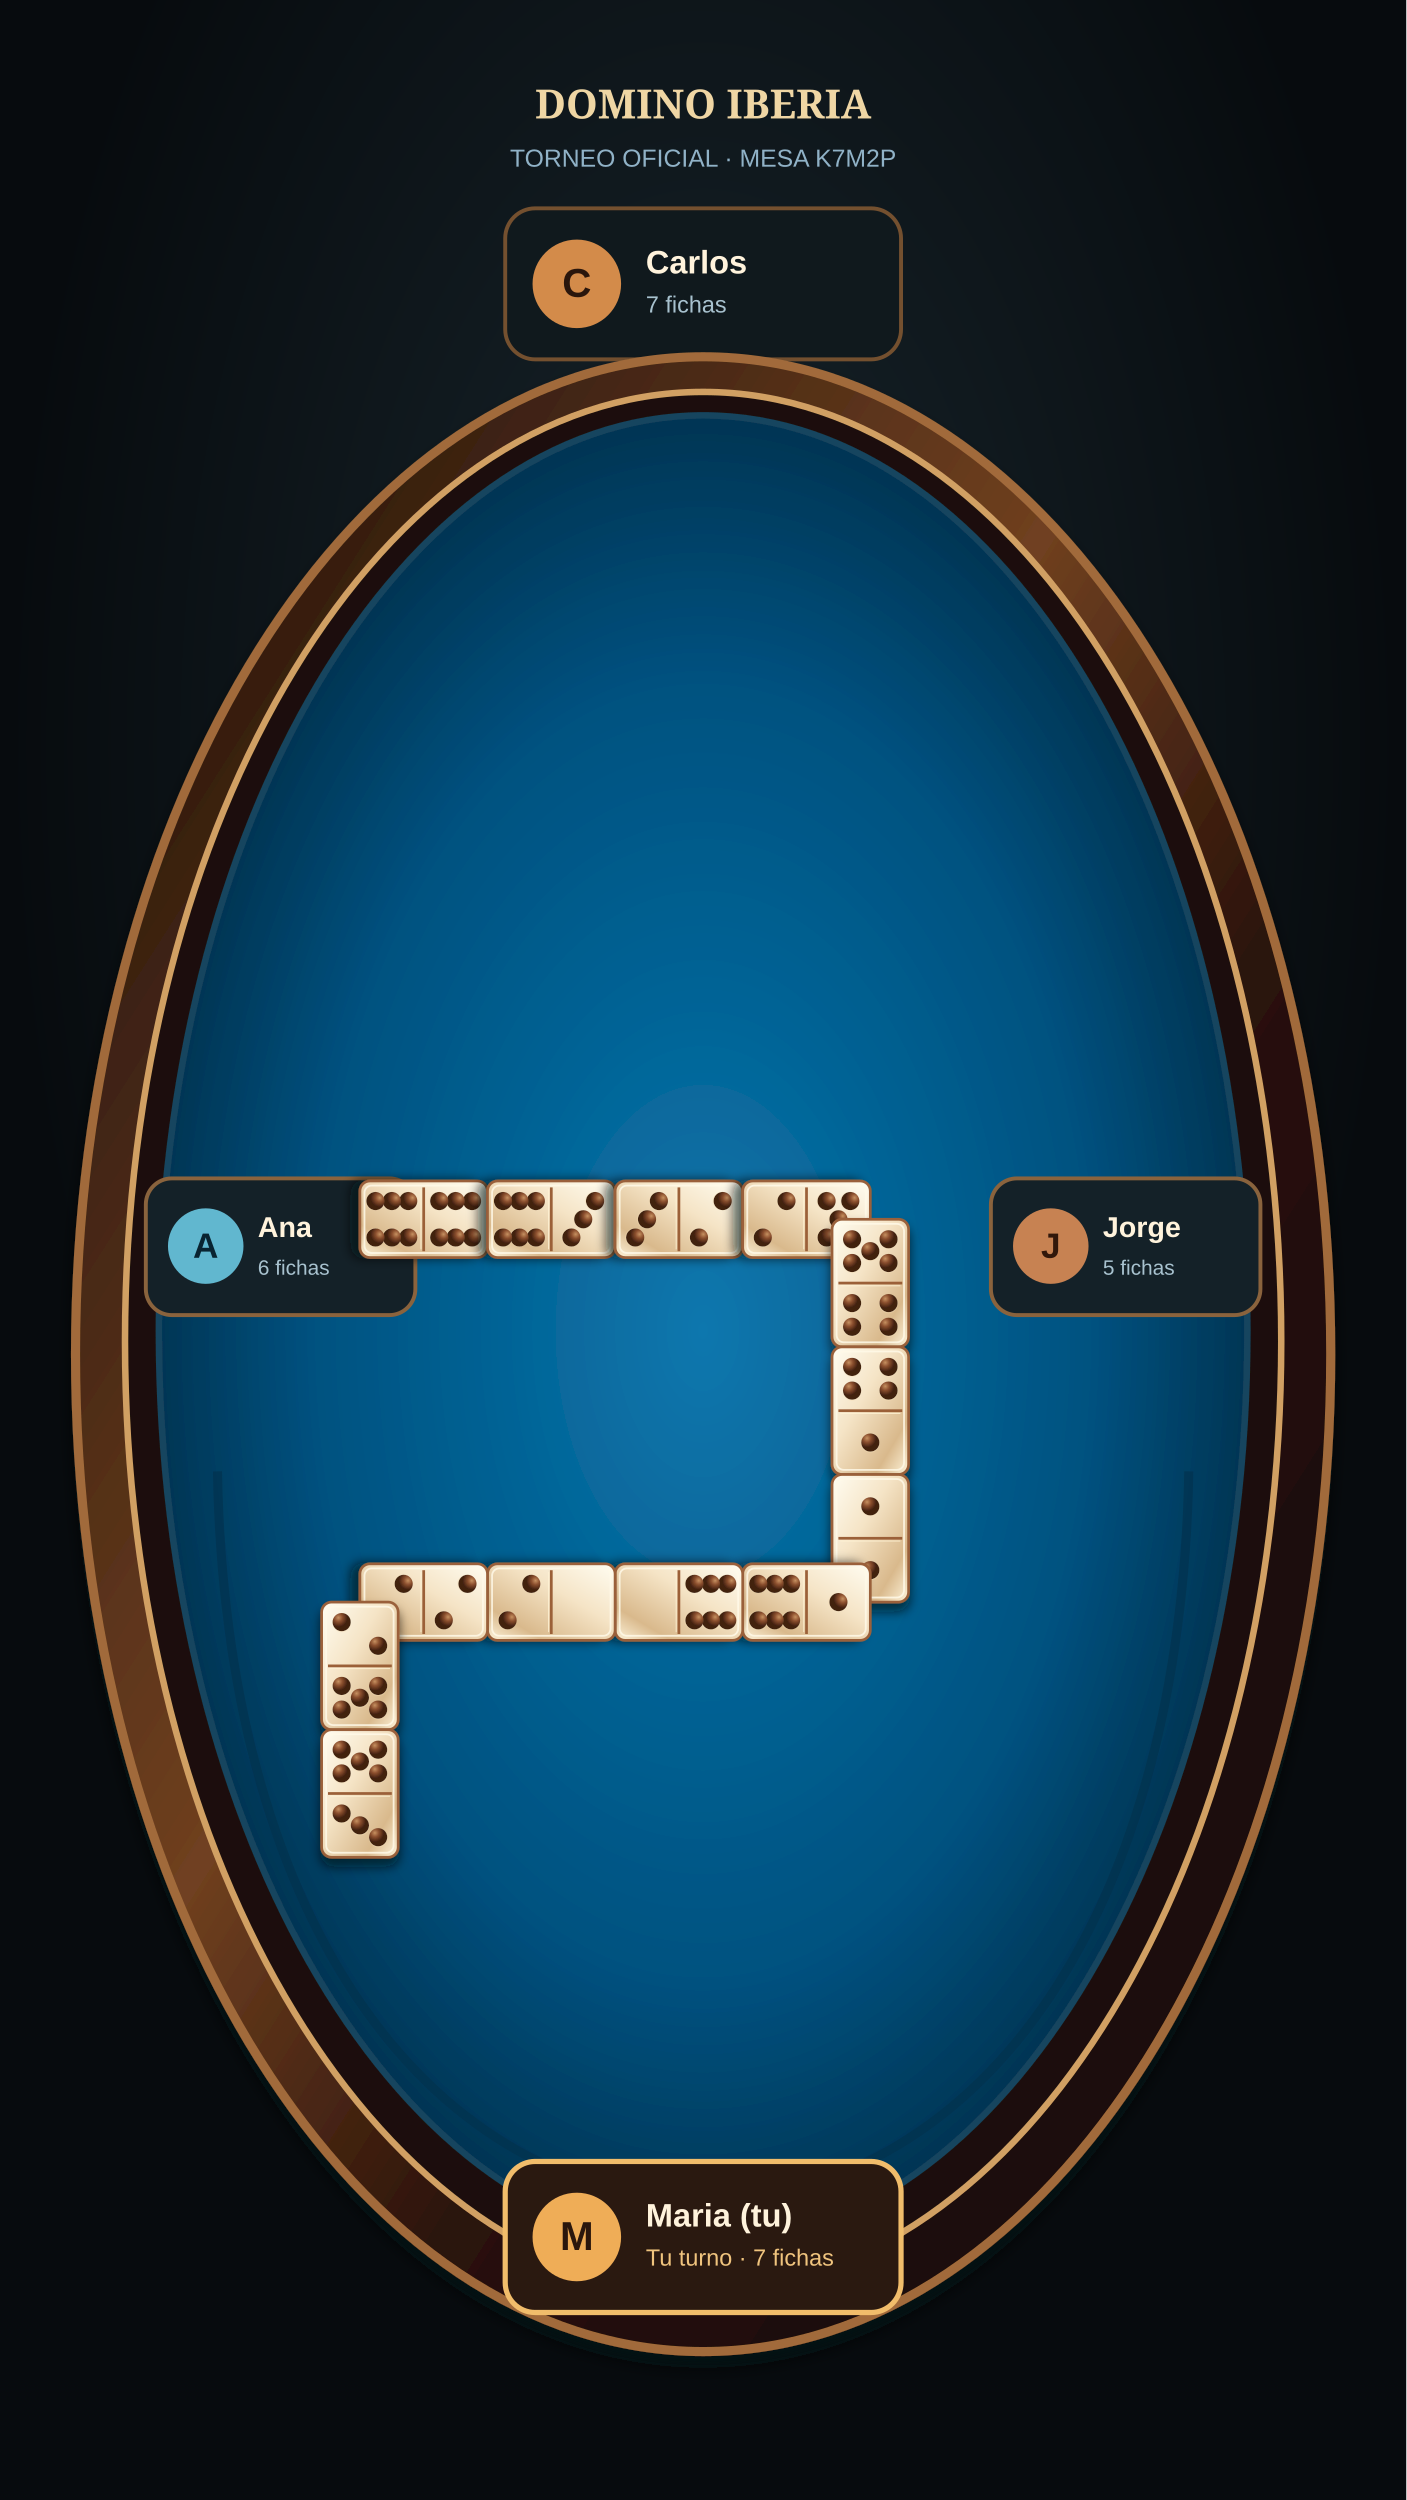
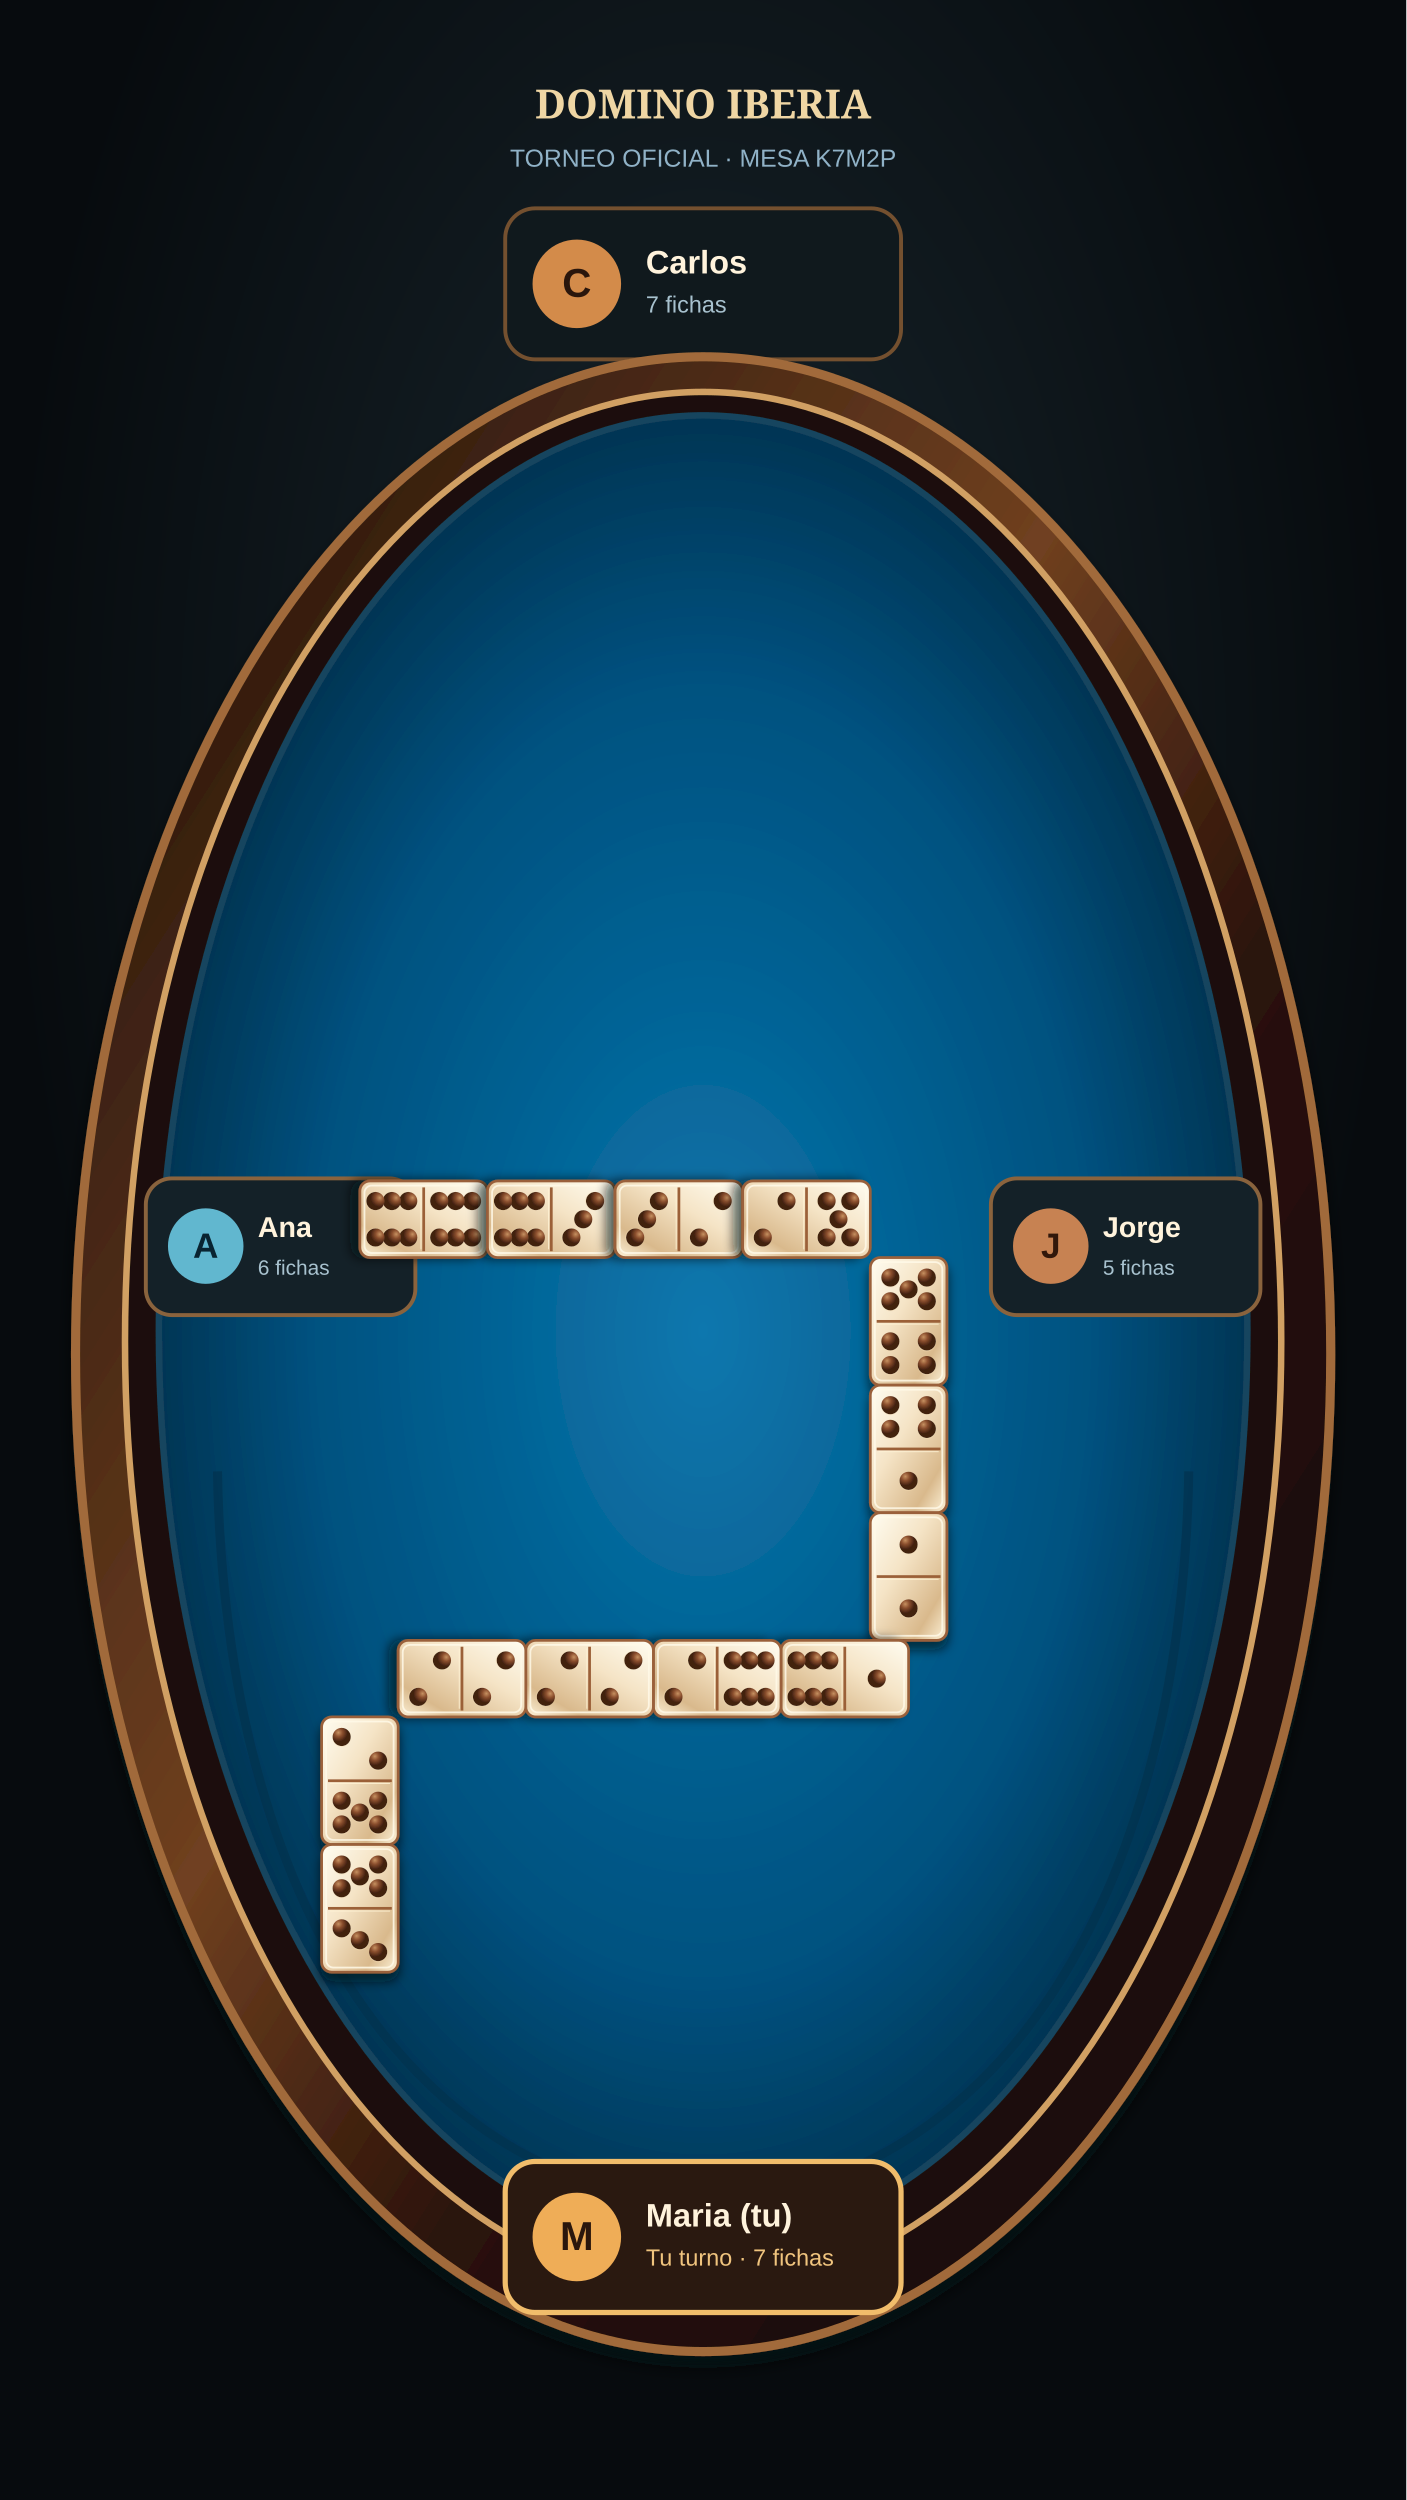
<svg xmlns="http://www.w3.org/2000/svg" width="1080" height="1920" viewBox="0 0 1080 1920" role="img" aria-labelledby="title desc">
  <defs>
    <radialGradient id="fondo" cx="50%" cy="30%">
      <stop stop-color="#18252c" />
      <stop offset="1" stop-color="#070b0e" />
    </radialGradient>
    <linearGradient id="madera" x1="0" y1="0" x2="1" y2="1">
      <stop stop-color="#180c07" />
      <stop offset=".43" stop-color="#704020" />
      <stop offset=".62" stop-color="#2a1209" />
      <stop offset="1" stop-color="#0f0705" />
    </linearGradient>
    <radialGradient id="paño">
      <stop stop-color="#0877ae" />
      <stop offset=".72" stop-color="#04517f" />
      <stop offset="1" stop-color="#023554" />
    </radialGradient>
    <linearGradient id="marfil" x1="0" y1="0" x2="1" y2="1">
      <stop stop-color="#fffdf2" />
      <stop offset=".4" stop-color="#f5e4c6" />
      <stop offset=".78" stop-color="#d9b98c" />
      <stop offset="1" stop-color="#fff5dc" />
    </linearGradient>
    <radialGradient id="punto" cx="32%" cy="26%">
      <stop stop-color="#c69060" />
      <stop offset=".45" stop-color="#8b4f2e" />
      <stop offset="1" stop-color="#422010" />
    </radialGradient>
    <filter id="sombra" x="-30%" y="-30%" width="160%" height="170%">
      <feDropShadow dx="0" dy="9" stdDeviation="6" flood-color="#071015" flood-opacity=".65" />
    </filter>
    <filter id="hendidura">
      <feDropShadow dx="0" dy="1" stdDeviation=".6" flood-color="#f9dcb5" flood-opacity=".45" />
    </filter>
    <g id="p">
      <circle r="10" fill="url(#punto)" filter="url(#hendidura)" />
    </g>
    <g id="uno">
      <use href="#p" />
    </g>
    <g id="dos">
      <use href="#p" x="-20" y="-13" />
      <use href="#p" x="20" y="13" />
    </g>
    <g id="tres">
      <use href="#p" x="-20" y="-13" />
      <use href="#p" />
      <use href="#p" x="20" y="13" />
    </g>
    <g id="cuatro">
      <use href="#p" x="-20" y="-13" />
      <use href="#p" x="20" y="-13" />
      <use href="#p" x="-20" y="13" />
      <use href="#p" x="20" y="13" />
    </g>
    <g id="cinco">
      <use href="#p" x="-20" y="-13" />
      <use href="#p" x="20" y="-13" />
      <use href="#p" />
      <use href="#p" x="-20" y="13" />
      <use href="#p" x="20" y="13" />
    </g>
    <g id="seis">
      <use href="#p" x="-20" y="-18" />
      <use href="#p" x="20" y="-18" />
      <use href="#p" x="-20" />
      <use href="#p" x="20" />
      <use href="#p" x="-20" y="18" />
      <use href="#p" x="20" y="18" />
    </g>
    <g id="ficha" filter="url(#sombra)">
      <rect x="-42" y="-70" width="84" height="140" rx="11" fill="url(#marfil)" stroke="#9a613a" stroke-width="3" />
      <rect x="-37" y="-65" width="74" height="130" rx="8" fill="none" stroke="#fff9e8" stroke-opacity=".85" stroke-width="2" />
      <path d="M-35 0H35" stroke="#9b6039" stroke-width="3" />
      <path d="M-33 3H33" stroke="#fff3d5" stroke-opacity=".9" />
    </g>
  </defs>
  <rect width="1080" height="1920" fill="url(#fondo)" />
  <text x="540" y="91" text-anchor="middle" fill="#efd6a4" font-family="Georgia, serif" font-size="31" font-weight="700">DOMINO IBERIA</text>
  <text x="540" y="128" text-anchor="middle" fill="#90b2c7" font-family="Arial, sans-serif" font-size="19">TORNEO OFICIAL · MESA K7M2P</text>
  <g transform="translate(388 160)">
    <rect width="304" height="116" rx="23" fill="#10191d" stroke="#74502f" stroke-width="3" />
    <circle cx="55" cy="58" r="34" fill="#d38b4a" />
    <text x="55" y="68" text-anchor="middle" fill="#2a160c" font-family="Arial" font-size="31" font-weight="700">C</text>
    <text x="108" y="50" fill="#fff3dc" font-family="Arial" font-size="25" font-weight="700">Carlos</text>
    <text x="108" y="80" fill="#a8c2cf" font-family="Arial" font-size="18">7 fichas</text>
  </g>
  <g filter="url(#sombra)">
    <ellipse cx="540" cy="1040" rx="482" ry="766" fill="url(#madera)" stroke="#a16b3a" stroke-width="7" />
    <ellipse cx="540" cy="1030" rx="444" ry="729" fill="#1b100b" stroke="#d1a064" stroke-width="5" />
    <ellipse cx="540" cy="1022" rx="418" ry="703" fill="url(#paño)" stroke="#18445e" stroke-width="5" />
  </g>
  <path d="M167 1130C173 1465 320 1682 540 1692C760 1682 907 1465 913 1130" fill="none" stroke="#02314d" stroke-width="7" opacity=".65" />
  <g transform="translate(112 905)">
    <rect width="207" height="105" rx="20" fill="#142128" stroke="#8a633d" stroke-width="3" />
    <circle cx="46" cy="52" r="29" fill="#61b7cf" />
    <text x="46" y="61" text-anchor="middle" fill="#092431" font-family="Arial" font-size="27" font-weight="700">A</text>
    <text x="86" y="45" fill="#fff3dc" font-family="Arial" font-size="22" font-weight="700">Ana</text>
    <text x="86" y="74" fill="#a8c2cf" font-family="Arial" font-size="16">6 fichas</text>
  </g>
  <g transform="translate(761 905)">
    <rect width="207" height="105" rx="20" fill="#142128" stroke="#8a633d" stroke-width="3" />
    <circle cx="46" cy="52" r="29" fill="#c78252" />
    <text x="46" y="61" text-anchor="middle" fill="#32180b" font-family="Arial" font-size="27" font-weight="700">J</text>
    <text x="86" y="45" fill="#fff3dc" font-family="Arial" font-size="22" font-weight="700">Jorge</text>
    <text x="86" y="74" fill="#a8c2cf" font-family="Arial" font-size="16">5 fichas</text>
  </g>
  <g transform="translate(388 1660)">
    <rect width="304" height="116" rx="23" fill="#2a1910" stroke="#f1bd6b" stroke-width="4" />
    <circle cx="55" cy="58" r="34" fill="#efad57" />
    <text x="55" y="68" text-anchor="middle" fill="#2a160c" font-family="Arial" font-size="31" font-weight="700">M</text>
    <text x="108" y="50" fill="#fff3dc" font-family="Arial" font-size="25" font-weight="700">Maria (tu)</text>
    <text x="108" y="80" fill="#f0c47e" font-family="Arial" font-size="18">Tu turno · 7 fichas</text>
  </g>
  <g transform="translate(142 347) scale(.7)">
    <g transform="translate(262 842) rotate(90)">
      <use href="#ficha" />
      <use href="#seis" transform="translate(0 -35)" />
      <use href="#seis" transform="translate(0 35)" />
    </g>
    <g transform="translate(402 842) rotate(90)">
      <use href="#ficha" />
      <use href="#tres" transform="translate(0 -35)" />
      <use href="#seis" transform="translate(0 35)" />
    </g>
    <g transform="translate(542 842) rotate(90)">
      <use href="#ficha" />
      <use href="#dos" transform="translate(0 -35)" />
      <use href="#tres" transform="translate(0 35)" />
    </g>
    <g transform="translate(682 842) rotate(90)">
      <use href="#ficha" />
      <use href="#cinco" transform="translate(0 -35)" />
      <use href="#dos" transform="translate(0 35)" />
    </g>
-     <g transform="translate(752 912)">
+     <g transform="translate(794 954)">
      <use href="#ficha" />
      <use href="#cinco" transform="translate(0 -35)" />
      <use href="#cuatro" transform="translate(0 35)" />
    </g>
-     <g transform="translate(752 1052)">
+     <g transform="translate(794 1094)">
      <use href="#ficha" />
      <use href="#cuatro" transform="translate(0 -35)" />
      <use href="#uno" transform="translate(0 35)" />
    </g>
-     <g transform="translate(752 1192)">
+     <g transform="translate(794 1234)">
      <use href="#ficha" />
      <use href="#uno" transform="translate(0 -35)" />
      <use href="#uno" transform="translate(0 35)" />
    </g>
-     <g transform="translate(682 1262) rotate(90)">
+     <g transform="translate(724 1346) rotate(90)">
      <use href="#ficha" />
      <use href="#uno" transform="translate(0 -35)" />
      <use href="#seis" transform="translate(0 35)" />
    </g>
-     <g transform="translate(542 1262) rotate(90)">
+     <g transform="translate(584 1346) rotate(90)">
      <use href="#ficha" />
      <use href="#seis" transform="translate(0 -35)" />
-     </g>
-     <g transform="translate(402 1262) rotate(90)">
-       <use href="#ficha" />
      <use href="#dos" transform="translate(0 35)" />
    </g>
-     <g transform="translate(262 1262) rotate(90)">
+     <g transform="translate(444 1346) rotate(90)">
      <use href="#ficha" />
      <use href="#dos" transform="translate(0 -35)" />
      <use href="#dos" transform="translate(0 35)" />
    </g>
-     <g transform="translate(192 1332)">
+     <g transform="translate(304 1346) rotate(90)">
+       <use href="#ficha" />
+       <use href="#dos" transform="translate(0 -35)" />
+       <use href="#dos" transform="translate(0 35)" />
+     </g>
+     <g transform="translate(192 1458)">
      <use href="#ficha" />
      <use href="#dos" transform="translate(0 -35)" />
      <use href="#cinco" transform="translate(0 35)" />
    </g>
-     <g transform="translate(192 1472)">
+     <g transform="translate(192 1598)">
      <use href="#ficha" />
      <use href="#cinco" transform="translate(0 -35)" />
      <use href="#tres" transform="translate(0 35)" />
    </g>
  </g>
</svg>
